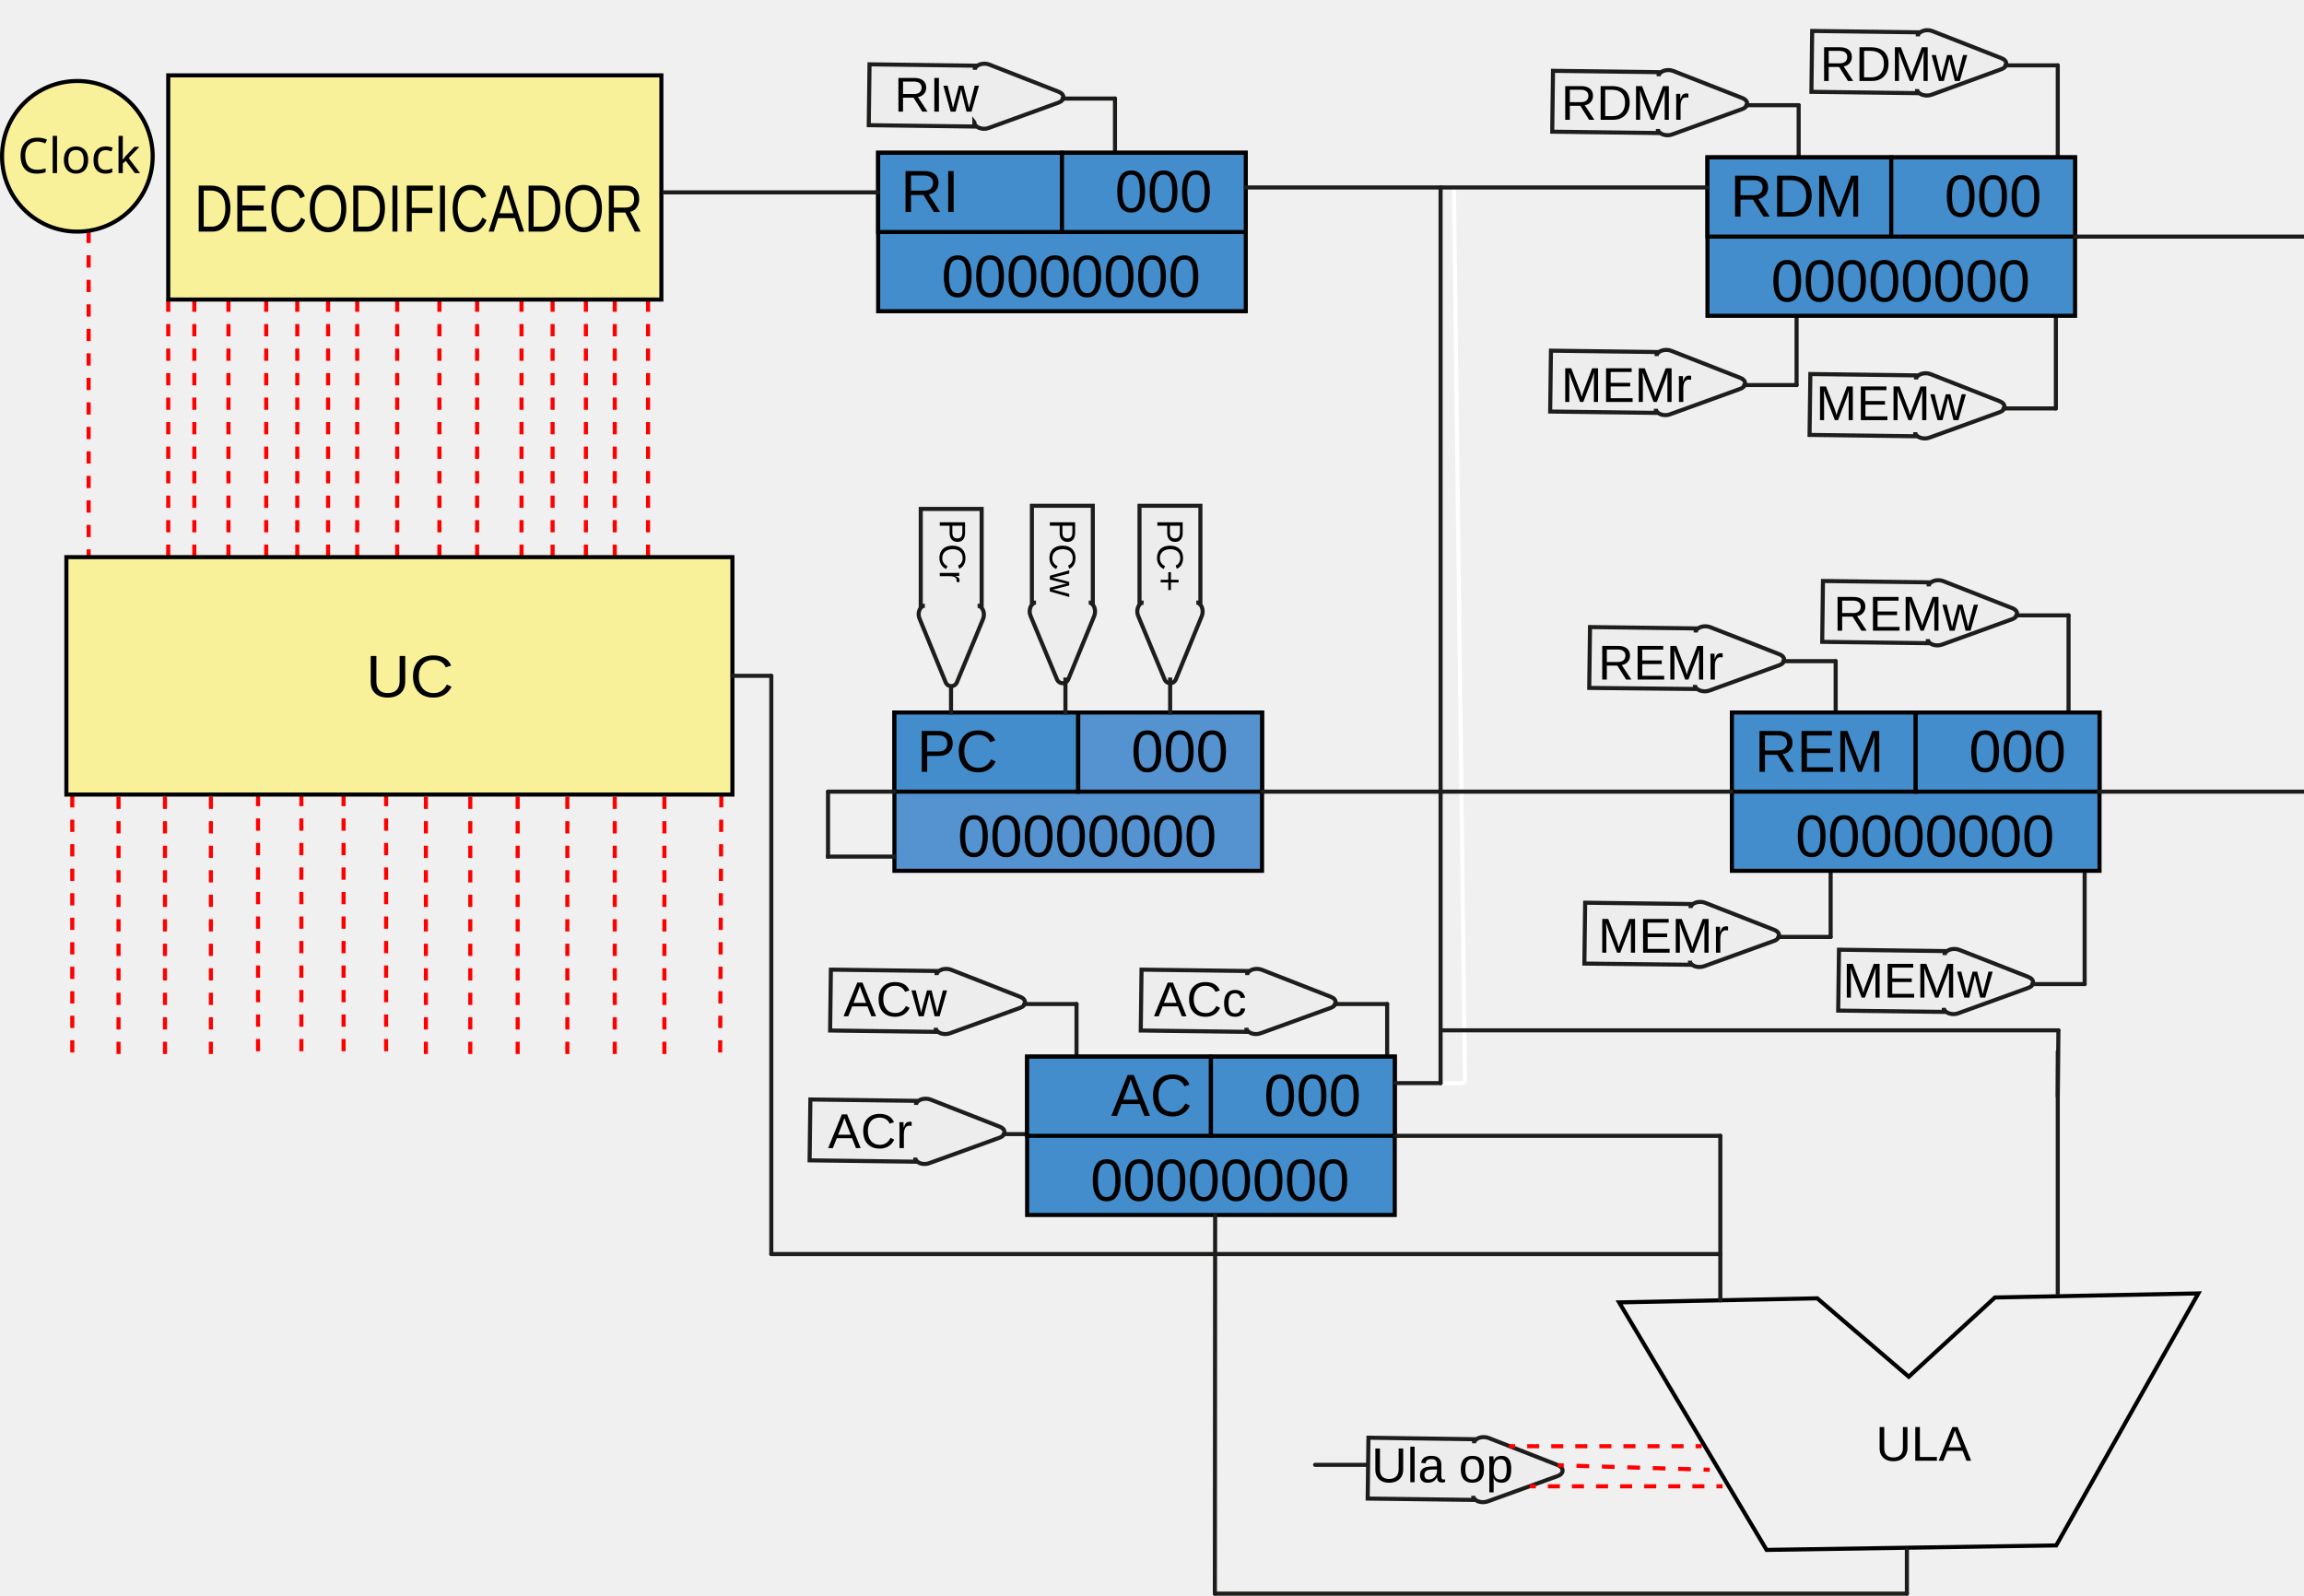
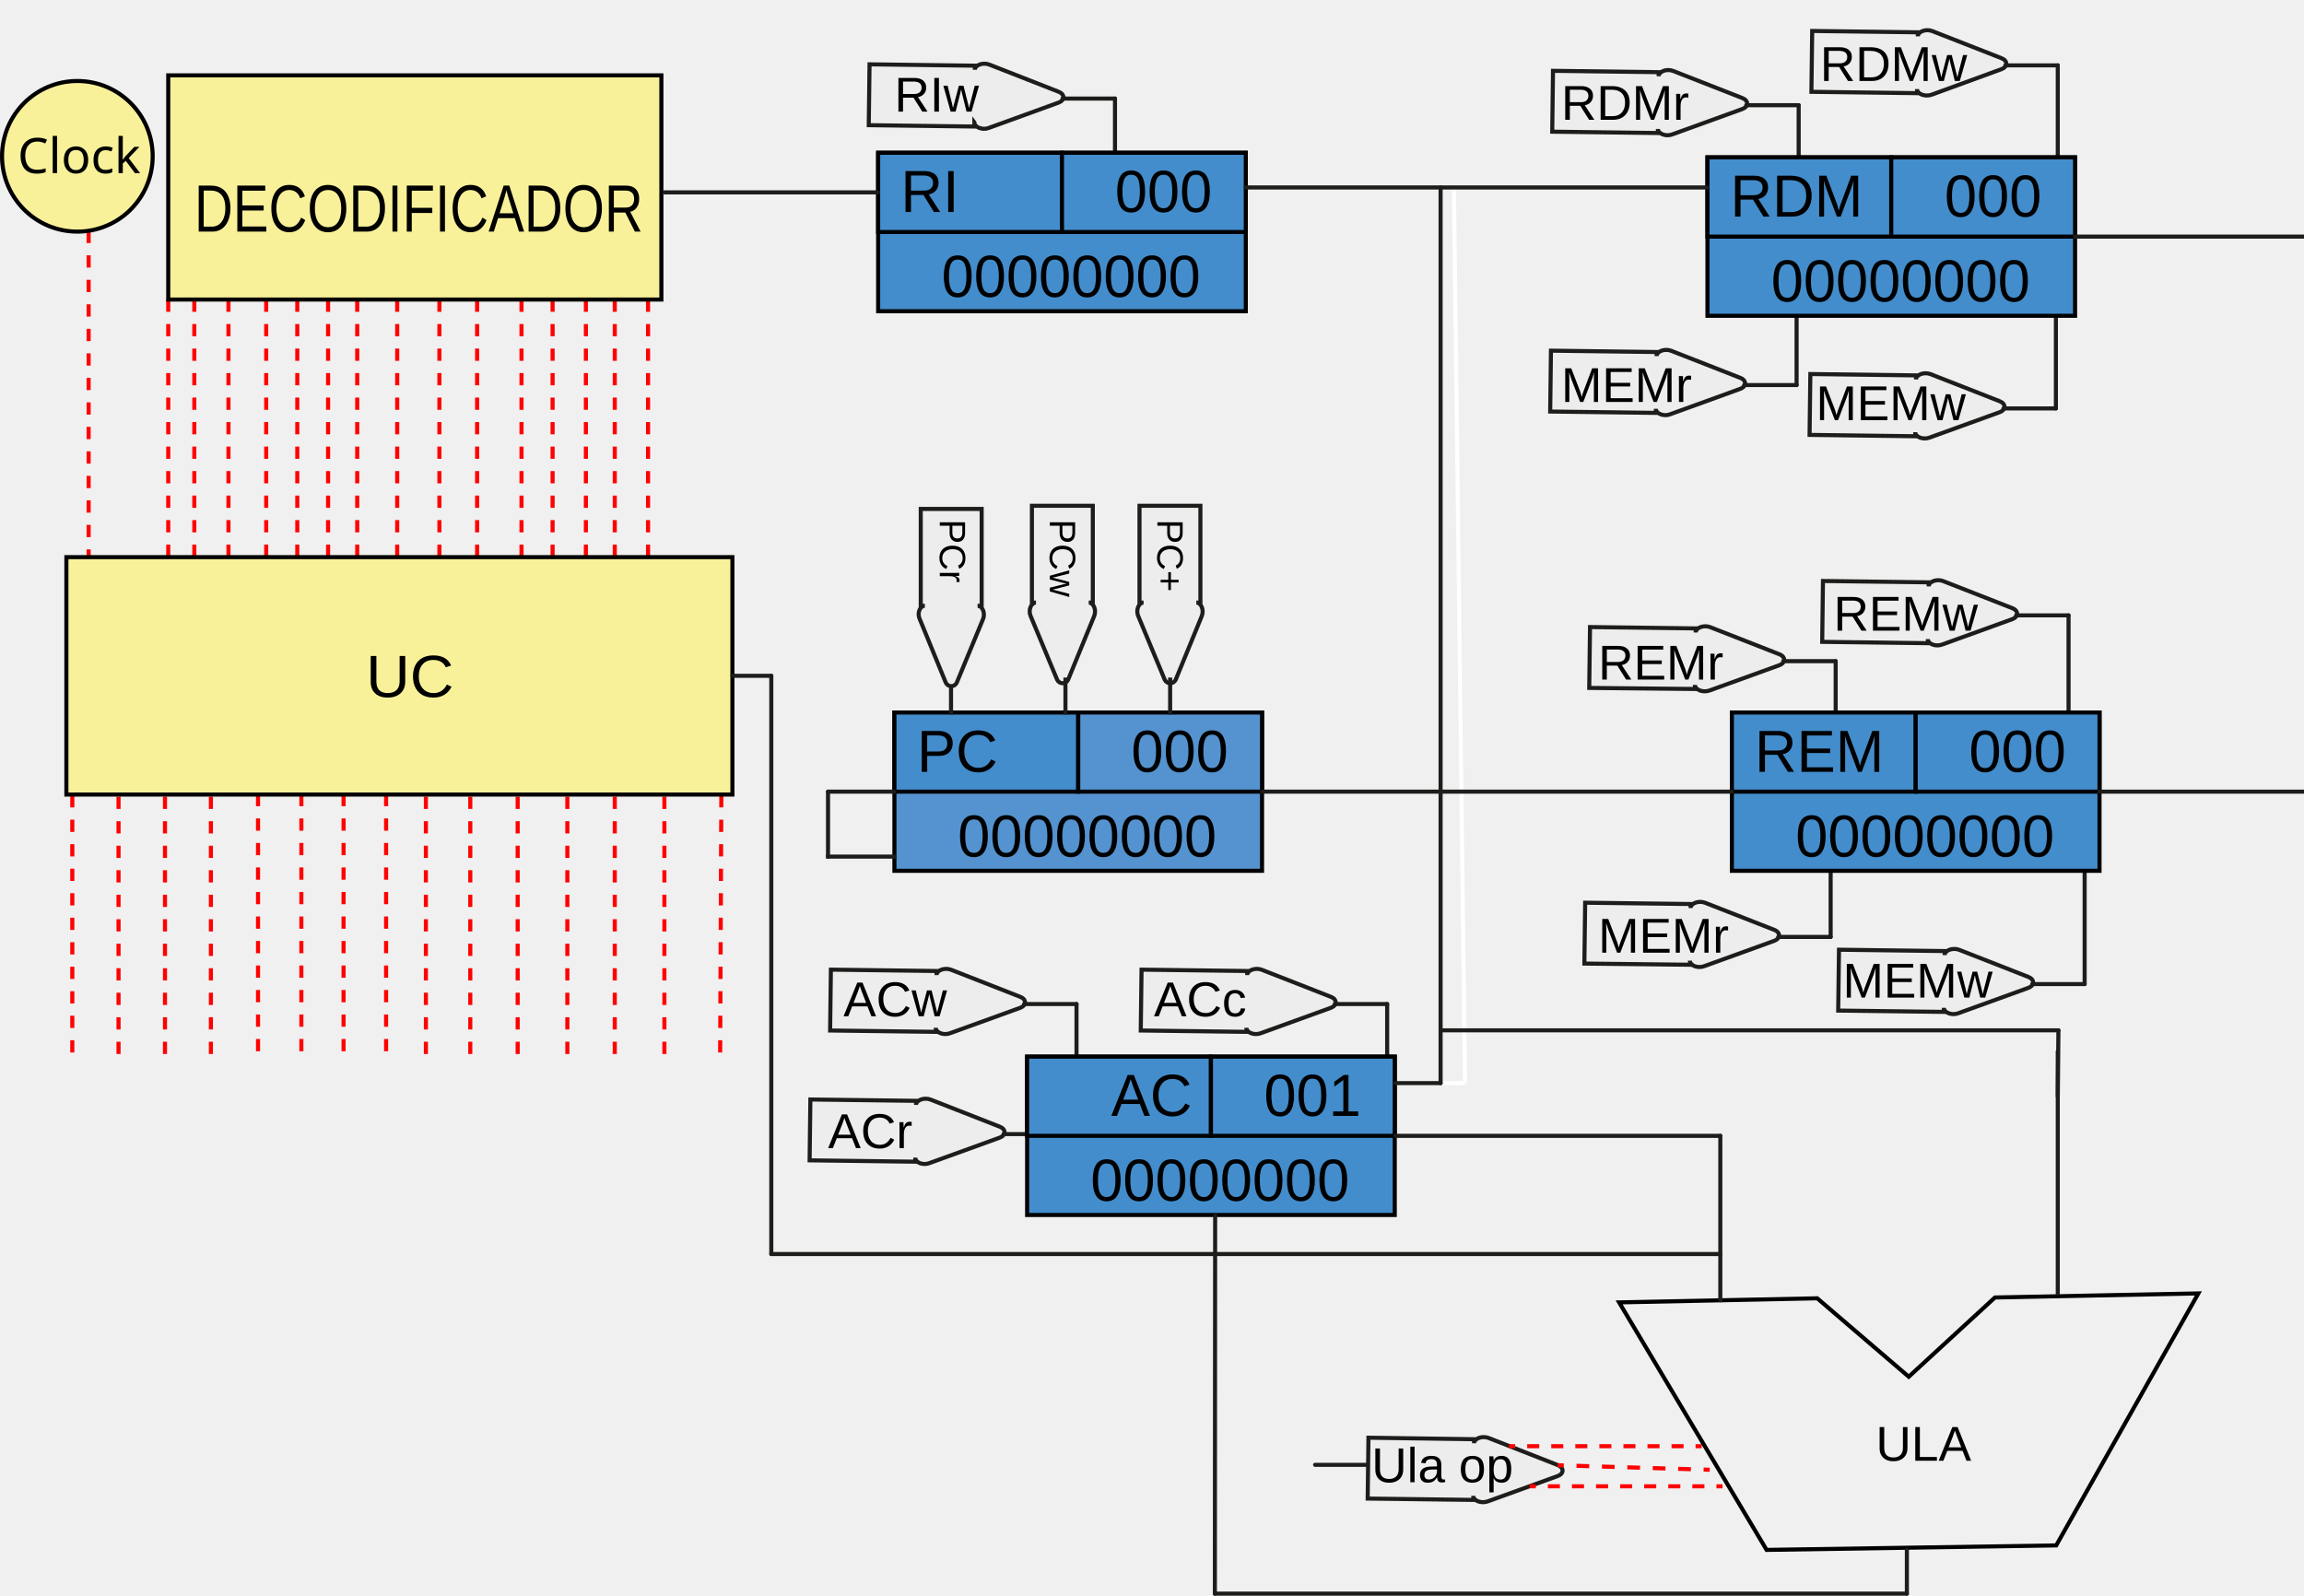
<svg xmlns="http://www.w3.org/2000/svg" id="tags" viewBox="0 0 564.04 390.69">
  <g id="Camada_12" data-name="Camada 12">
    <path d="M231.54,143.89h-1l0-23.71,14.91,0,0,23.71h-1c1.19,0,1.94,1.81,1.34,3.25l-6.44,15.58a1.48,1.48,0,0,1-2.68,0l-6.39-15.6C229.6,145.69,230.35,143.88,231.54,143.89Z" transform="translate(-5.13 4.43)" style="fill: #ededed;stroke: #1d1d1b;stroke-linecap: round;stroke-miterlimit: 10" />
    <path d="M243.07,208.78" transform="translate(-5.13 4.43)" style="fill: none;stroke: #1d1d1b;stroke-linecap: round;stroke-miterlimit: 10" />
    <text transform="translate(233.19 127.15)" style="writing-mode: tb;text-orientation: upright;glyph-orientation-vertical: 0deg;font-size: 9px;font-family: Arial">PCr</text>
  </g>
  <g id="Camada_11" data-name="Camada 11">
    <path d="M420.07,163.26v1L394.19,164l0.19-14.9,25.87,0.33v1c0-1.19,2-1.91,3.57-1.3l16.92,6.63c1.57,0.62,1.55,2.1,0,2.68l-17.09,6.19C422,165.22,420.05,164.45,420.07,163.26Z" transform="translate(-5.13 4.43)" style="fill: #ededed;stroke: #1d1d1b;stroke-linecap: round;stroke-miterlimit: 10" />
    <line x1="436.56" y1="161.88" x2="449.39" y2="161.88" style="fill: none;stroke: #1d1d1b;stroke-linecap: round;stroke-miterlimit: 10" />
    <line x1="449.39" y1="174.77" x2="449.39" y2="161.88" style="fill: none;stroke: #1d1d1b;stroke-linecap: round;stroke-miterlimit: 10" />
    <text transform="translate(391.26 166.39)" style="font-size: 12px;font-family: Arial">REMr</text>
  </g>
  <g id="Camada_10" data-name="Camada 10">
    <path d="M477.09,152.05v1l-25.87-.33,0.19-14.9,25.87,0.33v1c0-1.19,2-1.91,3.57-1.3l16.92,6.63c1.57,0.62,1.55,2.1,0,2.68l-17.09,6.19C479,154,477.07,153.24,477.09,152.05Z" transform="translate(-5.13 4.43)" style="fill: #ededed;stroke: #1d1d1b;stroke-linecap: round;stroke-miterlimit: 10" />
    <line x1="493.58" y1="150.67" x2="506.4" y2="150.67" style="fill: none;stroke: #1d1d1b;stroke-linecap: round;stroke-miterlimit: 10" />
    <line x1="506.4" y1="174.45" x2="506.4" y2="150.67" style="fill: none;stroke: #1d1d1b;stroke-linecap: round;stroke-miterlimit: 10" />
    <text transform="translate(448.87 154.41)" style="font-size: 12px;font-family: Arial">REMw</text>
  </g>
  <g id="Camada_9" data-name="Camada 9">
    <path d="M310.27,247.21v1l-25.87-.33,0.19-14.9,25.87,0.33v1c0-1.19,2-1.91,3.57-1.3l16.92,6.63c1.57,0.62,1.55,2.1,0,2.68l-17.09,6.19C312.22,249.17,310.26,248.4,310.27,247.21Z" transform="translate(-5.13 4.43)" style="fill: #ededed;stroke: #1d1d1b;stroke-linecap: round;stroke-miterlimit: 10" />
    <line x1="326.76" y1="245.83" x2="339.59" y2="245.83" style="fill: none;stroke: #1d1d1b;stroke-linecap: round;stroke-miterlimit: 10" />
    <line x1="339.59" y1="258.71" x2="339.59" y2="245.83" style="fill: none;stroke: #1d1d1b;stroke-linecap: round;stroke-miterlimit: 10" />
    <text transform="translate(282.48 248.83)" style="font-size: 12px;font-family: Arial">ACc</text>
  </g>
  <g id="Camada_17" data-name="Camada 17">
    <path d="M234.22,247.21v1l-25.87-.33,0.19-14.9,25.87,0.33v1c0-1.19,2-1.91,3.57-1.3l16.92,6.63c1.57,0.62,1.55,2.1,0,2.68l-17.09,6.19C236.17,249.17,234.21,248.4,234.22,247.21Z" transform="translate(-5.13 4.43)" style="fill: #ededed;stroke: #1d1d1b;stroke-linecap: round;stroke-miterlimit: 10" />
    <line x1="250.71" y1="245.83" x2="263.54" y2="245.83" style="fill: none;stroke: #1d1d1b;stroke-linecap: round;stroke-miterlimit: 10" />
    <line x1="263.54" y1="258.71" x2="263.54" y2="245.83" style="fill: none;stroke: #1d1d1b;stroke-linecap: round;stroke-miterlimit: 10" />
    <text transform="translate(206.48 248.83)" style="font-size: 12px;font-family: Arial">ACw</text>
  </g>
  <g id="Camada_8" data-name="Camada 8">
    <path d="M229.2,279v1l-25.87-.33,0.19-14.9,25.87,0.33v1c0-1.19,2-1.91,3.57-1.3l16.92,6.63c1.57,0.62,1.55,2.1,0,2.68l-17.09,6.19C231.14,281,229.18,280.24,229.2,279Z" transform="translate(-5.13 4.43)" style="fill: #ededed;stroke: #1d1d1b;stroke-linecap: round;stroke-miterlimit: 10" />
    <line x1="245.68" y1="277.67" x2="258.51" y2="277.67" style="fill: none;stroke: #1d1d1b;stroke-linecap: round;stroke-miterlimit: 10" />
    <line x1="251.45" y1="278.1" x2="258.51" y2="277.67" style="fill: none;stroke: #1d1d1b;stroke-linecap: round;stroke-miterlimit: 10" />
    <text transform="translate(202.71 281.1)" style="font-size: 12px;font-family: Arial">ACr</text>
  </g>
  <g id="Camada_21" data-name="Camada 21">
    <path d="M365.81,361.81v1l-25.86-.33,0.19-14.9L366,347.95v1c0-1.19,2-1.91,3.57-1.3l16.92,6.63c1.57,0.62,1.55,2.1,0,2.68l-17.09,6.19C367.76,363.77,365.79,363,365.81,361.81Z" transform="translate(-5.13 4.43)" style="fill: #ededed;stroke: #1d1d1b;stroke-linecap: round;stroke-miterlimit: 10" />
    <line x1="321.95" y1="358.65" x2="334.78" y2="358.65" style="fill: none;stroke: #1d1d1b;stroke-linecap: round;stroke-miterlimit: 10" />
    <text transform="translate(335.78 362.91)" style="font-size: 12px;font-family: Arial">Ula op</text>
  </g>
  <g id="Camada_7" data-name="Camada 7">
    <path d="M243.64,25.51c0,1.19,2,2,3.54,1.39l17.08-6.2c1.59-.58,1.61-2.06,0-2.68l-16.92-6.63c-1.55-.61-3.52.09-3.57,1.26v-1L218,11.32l-0.19,14.9,25.86,0.33v-1Z" transform="translate(-5.13 4.43)" style="fill: #ededed;stroke: #1d1d1b;stroke-linecap: round;stroke-miterlimit: 10" />
    <line x1="260.13" y1="24.13" x2="272.96" y2="24.13" style="fill: none;stroke: #1d1d1b;stroke-linecap: round;stroke-miterlimit: 10" />
    <line x1="272.96" y1="37.02" x2="272.96" y2="24.13" style="fill: none;stroke: #1d1d1b;stroke-linecap: round;stroke-miterlimit: 10" />
  </g>
  <g id="Camada_6" data-name="Camada 6">
    <path d="M411,27.14v1l-25.87-.33,0.19-14.9,25.87,0.33v1c0-1.19,2-1.91,3.57-1.29l16.92,6.63c1.57,0.62,1.55,2.1,0,2.68l-17.09,6.19C413,29.1,411,28.33,411,27.14Z" transform="translate(-5.13 4.43)" style="fill: #ededed;stroke: #1d1d1b;stroke-linecap: round;stroke-miterlimit: 10" />
    <line x1="427.5" y1="25.76" x2="440.33" y2="25.76" style="fill: none;stroke: #1d1d1b;stroke-linecap: round;stroke-miterlimit: 10" />
    <line x1="440.33" y1="38.67" x2="440.33" y2="25.76" style="fill: none;stroke: #1d1d1b;stroke-linecap: round;stroke-miterlimit: 10" />
    <text transform="translate(382.2 29.33)" style="font-size: 12px;font-family: Arial">RDMr</text>
    <text x="-5.13" y="4.43" />
  </g>
  <g id="Camada_15" data-name="Camada 15">
    <path d="M410.5,95.66v1l-25.87-.33,0.19-14.9,25.87,0.33v1c0-1.19,2-1.91,3.57-1.3l16.92,6.63c1.57,0.62,1.55,2.1,0,2.68L414,97C412.45,97.62,410.49,96.85,410.5,95.66Z" transform="translate(-5.13 4.43)" style="fill: #ededed;stroke: #1d1d1b;stroke-linecap: round;stroke-miterlimit: 10" />
    <line x1="426.99" y1="94.28" x2="439.82" y2="94.28" style="fill: none;stroke: #1d1d1b;stroke-linecap: round;stroke-miterlimit: 10" />
    <line x1="439.82" y1="77.33" x2="439.82" y2="94.28" style="fill: none;stroke: #1d1d1b;stroke-linecap: round;stroke-miterlimit: 10" />
    <text transform="translate(382.2 98.42)" style="font-size: 12px;font-family: Arial">MEMr</text>
  </g>
  <g id="Camada_14" data-name="Camada 14">
    <path d="M474,101.38v1l-25.87-.33,0.19-14.9,25.87,0.33v1c0-1.19,2-1.91,3.57-1.3l16.92,6.63c1.57,0.62,1.55,2.1,0,2.68l-17.09,6.19C475.93,103.33,474,102.57,474,101.38Z" transform="translate(-5.13 4.43)" style="fill: #ededed;stroke: #1d1d1b;stroke-linecap: round;stroke-miterlimit: 10" />
    <line x1="490.47" y1="100" x2="503.3" y2="100" style="fill: none;stroke: #1d1d1b;stroke-linecap: round;stroke-miterlimit: 10" />
    <line x1="503.3" y1="77.33" x2="503.3" y2="100" style="fill: none;stroke: #1d1d1b;stroke-linecap: round;stroke-miterlimit: 10" />
    <text transform="translate(444.57 102.87)" style="font-size: 12px;font-family: Arial">MEMw</text>
  </g>
  <g id="Camada_16" data-name="Camada 16">
    <path d="M481,242.32v1L455.14,243l0.19-14.9,25.87,0.33v1c0-1.19,2-1.91,3.57-1.3l16.92,6.63c1.57,0.62,1.55,2.1,0,2.68l-17.09,6.19C483,244.28,481,243.51,481,242.32Z" transform="translate(-5.13 4.43)" style="fill: #ededed;stroke: #1d1d1b;stroke-linecap: round;stroke-miterlimit: 10" />
    <line x1="497.51" y1="240.94" x2="510.34" y2="240.94" style="fill: none;stroke: #1d1d1b;stroke-linecap: round;stroke-miterlimit: 10" />
    <line x1="510.34" y1="213.21" x2="510.34" y2="240.94" style="fill: none;stroke: #1d1d1b;stroke-linecap: round;stroke-miterlimit: 10" />
    <text transform="translate(451.13 244.25)" style="font-size: 12px;font-family: Arial">MEMw</text>
  </g>
  <g id="Camada_13" data-name="Camada 13">
    <path d="M418.85,230.78v1L393,231.49l0.19-14.9L419,216.91v1c0-1.19,2-1.91,3.57-1.3l16.92,6.63c1.57,0.62,1.55,2.1,0,2.68l-17.09,6.19C420.79,232.74,418.83,232,418.85,230.78Z" transform="translate(-5.13 4.43)" style="fill: #ededed;stroke: #1d1d1b;stroke-linecap: round;stroke-miterlimit: 10" />
    <line x1="435.34" y1="229.4" x2="448.16" y2="229.4" style="fill: none;stroke: #1d1d1b;stroke-linecap: round;stroke-miterlimit: 10" />
    <line x1="448.16" y1="213.21" x2="448.16" y2="229.4" style="fill: none;stroke: #1d1d1b;stroke-linecap: round;stroke-miterlimit: 10" />
    <text transform="translate(391.26 233.25)" style="font-size: 12px;font-family: Arial">MEMr</text>
  </g>
  <g id="Camada_5" data-name="Camada 5">
    <path d="M474.44,17.38v1l-25.86-.33,0.19-14.9,25.86,0.33v1c0-1.19,2-1.91,3.57-1.29l16.92,6.63c1.57,0.61,1.55,2.1,0,2.68L478,18.76C476.39,19.34,474.42,18.57,474.44,17.38Z" transform="translate(-5.13 4.43)" style="fill: #ededed;stroke: #1d1d1b;stroke-linecap: round;stroke-miterlimit: 10" />
    <line x1="503.76" y1="38.67" x2="503.76" y2="16" style="fill: none;stroke: #1d1d1b;stroke-linecap: round;stroke-miterlimit: 10" />
    <line x1="490.93" y1="16" x2="503.76" y2="16" style="fill: none;stroke: #1d1d1b;stroke-linecap: round;stroke-miterlimit: 10" />
    <text transform="translate(445.57 19.82)" style="font-size: 12px;font-family: Arial">RDMw</text>
  </g>
  <g id="Camada_18" data-name="Camada 18">
    <path d="M298,143.11h1l0-23.71-14.91,0,0,23.71h1c-1.19,0-1.93,1.81-1.33,3.25L290.27,162a1.48,1.48,0,0,0,2.68,0l6.39-15.6C299.94,144.91,299.19,143.11,298,143.11Z" transform="translate(-5.13 4.43)" style="fill: #ededed;stroke: #1d1d1b;stroke-linecap: round;stroke-miterlimit: 10" />
    <path d="M294.93,208.78" transform="translate(-5.13 4.43)" style="fill: none;stroke: #1d1d1b;stroke-linecap: round;stroke-miterlimit: 10" />
    <path d="M290.27,162" transform="translate(-5.13 4.43)" style="fill: none;stroke: #1d1d1b;stroke-linecap: round;stroke-miterlimit: 10" />
    <text transform="translate(286.46 127.15)" style="writing-mode: tb;text-orientation: upright;glyph-orientation-vertical: 0deg;font-size: 9px;font-family: Arial">PC+</text>
  </g>
  <g id="Camada_19" data-name="Camada 19">
    <path d="M271.66,143.11h1l0-23.71-14.91,0,0,23.71h1c-1.19,0-1.93,1.81-1.33,3.25L263.93,162a1.48,1.48,0,0,0,2.68,0l6.39-15.6C273.6,144.91,272.85,143.11,271.66,143.11Z" transform="translate(-5.13 4.43)" style="fill: #ededed;stroke: #1d1d1b;stroke-linecap: round;stroke-miterlimit: 10" />
    <path d="M270.45,208.78" transform="translate(-5.13 4.43)" style="fill: none;stroke: #1d1d1b;stroke-linecap: round;stroke-miterlimit: 10" />
    <path d="M266.61,162" transform="translate(-5.13 4.43)" style="fill: none;stroke: #1d1d1b;stroke-linecap: round;stroke-miterlimit: 10" />
    <text x="-5.13" y="4.43" />
    <text transform="translate(218.96 27.33)" style="font-size: 12px;font-family: Arial">RIw</text>
    <text transform="translate(260.13 127.15)" style="writing-mode: tb;text-orientation: upright;glyph-orientation-vertical: 0deg;font-size: 9px;font-family: Arial">PCw</text>
  </g>
  <g id="LC">
    <line x1="21.7" y1="56.51" x2="21.7" y2="136.41" style="fill: none;stroke: red;stroke-miterlimit: 10;stroke-dasharray: 3,3" />
    <line x1="41.19" y1="73.34" x2="41.19" y2="136.41" style="fill: none;stroke: red;stroke-miterlimit: 10;stroke-dasharray: 3,3" />
    <line x1="47.57" y1="73.34" x2="47.57" y2="136.41" style="fill: none;stroke: red;stroke-miterlimit: 10;stroke-dasharray: 3,3" />
    <line x1="55.93" y1="73.34" x2="55.93" y2="136.41" style="fill: none;stroke: red;stroke-miterlimit: 10;stroke-dasharray: 3,3" />
    <line x1="65.17" y1="73.34" x2="65.17" y2="136.41" style="fill: none;stroke: red;stroke-miterlimit: 10;stroke-dasharray: 3,3" />
    <line x1="72.78" y1="73.34" x2="72.78" y2="136.41" style="fill: none;stroke: red;stroke-miterlimit: 10;stroke-dasharray: 3,3" />
    <line x1="80.32" y1="73.34" x2="80.32" y2="136.41" style="fill: none;stroke: red;stroke-miterlimit: 10;stroke-dasharray: 3,3" />
    <line x1="87.45" y1="73.34" x2="87.45" y2="136.41" style="fill: none;stroke: red;stroke-miterlimit: 10;stroke-dasharray: 3,3" />
    <line x1="97.24" y1="73.34" x2="97.24" y2="136.41" style="fill: none;stroke: red;stroke-miterlimit: 10;stroke-dasharray: 3,3" />
    <line x1="107.57" y1="73.34" x2="107.57" y2="136.41" style="fill: none;stroke: red;stroke-miterlimit: 10;stroke-dasharray: 3,3" />
    <line x1="116.8" y1="73.34" x2="116.8" y2="136.41" style="fill: none;stroke: red;stroke-miterlimit: 10;stroke-dasharray: 3,3" />
    <line x1="127.67" y1="73.34" x2="127.67" y2="136.41" style="fill: none;stroke: red;stroke-miterlimit: 10;stroke-dasharray: 3,3" />
    <line x1="135.28" y1="73.34" x2="135.28" y2="136.41" style="fill: none;stroke: red;stroke-miterlimit: 10;stroke-dasharray: 3,3" />
    <line x1="143.43" y1="73.34" x2="143.43" y2="136.41" style="fill: none;stroke: red;stroke-miterlimit: 10;stroke-dasharray: 3,3" />
    <line x1="150.5" y1="73.34" x2="150.5" y2="136.41" style="fill: none;stroke: red;stroke-miterlimit: 10;stroke-dasharray: 3,3" />
    <line x1="158.65" y1="73.34" x2="158.65" y2="136.41" style="fill: none;stroke: red;stroke-miterlimit: 10;stroke-dasharray: 3,3" />
    <line x1="17.7" y1="194.69" x2="17.7" y2="257.76" style="fill: none;stroke: red;stroke-miterlimit: 10;stroke-dasharray: 3,3" />
    <line x1="29.02" y1="195.06" x2="29.02" y2="258.13" style="fill: none;stroke: red;stroke-miterlimit: 10;stroke-dasharray: 3,3" />
    <line x1="40.39" y1="195.06" x2="40.39" y2="258.13" style="fill: none;stroke: red;stroke-miterlimit: 10;stroke-dasharray: 3,3" />
    <line x1="51.63" y1="195.06" x2="51.63" y2="258.13" style="fill: none;stroke: red;stroke-miterlimit: 10;stroke-dasharray: 3,3" />
    <line x1="150.5" y1="195.06" x2="150.5" y2="258.13" style="fill: none;stroke: red;stroke-miterlimit: 10;stroke-dasharray: 3,3" />
    <line x1="63.17" y1="194.39" x2="63.17" y2="257.45" style="fill: none;stroke: red;stroke-miterlimit: 10;stroke-dasharray: 3,3" />
    <line x1="73.78" y1="194.39" x2="73.78" y2="257.45" style="fill: none;stroke: red;stroke-miterlimit: 10;stroke-dasharray: 3,3" />
    <line x1="84.11" y1="194.39" x2="84.11" y2="257.45" style="fill: none;stroke: red;stroke-miterlimit: 10;stroke-dasharray: 3,3" />
    <line x1="94.52" y1="194.39" x2="94.52" y2="257.45" style="fill: none;stroke: red;stroke-miterlimit: 10;stroke-dasharray: 3,3" />
    <line x1="104.26" y1="195.06" x2="104.26" y2="258.13" style="fill: none;stroke: red;stroke-miterlimit: 10;stroke-dasharray: 3,3" />
    <line x1="115.13" y1="195.06" x2="115.13" y2="258.13" style="fill: none;stroke: red;stroke-miterlimit: 10;stroke-dasharray: 3,3" />
    <line x1="126.73" y1="195.06" x2="126.73" y2="258.13" style="fill: none;stroke: red;stroke-miterlimit: 10;stroke-dasharray: 3,3" />
    <line x1="138.89" y1="195.06" x2="138.89" y2="258.13" style="fill: none;stroke: red;stroke-miterlimit: 10;stroke-dasharray: 3,3" />
    <line x1="162.65" y1="195.06" x2="162.65" y2="258.13" style="fill: none;stroke: red;stroke-miterlimit: 10;stroke-dasharray: 3,3" />
    <line x1="176.59" y1="194.69" x2="176.3" y2="257.71" style="fill: none;stroke: red;stroke-miterlimit: 10;stroke-dasharray: 3,3" />
    <line x1="341.59" y1="265.19" x2="352.67" y2="265.19" style="fill: none" />
    <line x1="355.93" y1="45.9" x2="358.65" y2="265.19" style="fill: none;stroke: #fff;stroke-miterlimit: 10" />
    <line x1="341.59" y1="265.19" x2="358.65" y2="265.19" style="fill: none;stroke: #fff;stroke-miterlimit: 10" />
    <g id="Camada_22" data-name="Camada 22">
      <g>
        <line x1="369.42" y1="354.09" x2="370.92" y2="354.09" style="fill: none;stroke: red;stroke-miterlimit: 10" />
        <line x1="373.87" y1="354.09" x2="413.62" y2="354.09" style="fill: none;stroke: red;stroke-miterlimit: 10;stroke-dasharray: 2.945,2.945" />
        <line x1="415.09" y1="354.09" x2="416.59" y2="354.09" style="fill: none;stroke: red;stroke-miterlimit: 10" />
      </g>
      <g>
        <line x1="374.48" y1="363.91" x2="375.98" y2="363.91" style="fill: none;stroke: red;stroke-miterlimit: 10" />
        <line x1="378.93" y1="363.91" x2="418.72" y2="363.91" style="fill: none;stroke: red;stroke-miterlimit: 10;stroke-dasharray: 2.948,2.948" />
        <line x1="420.2" y1="363.91" x2="421.7" y2="363.91" style="fill: none;stroke: red;stroke-miterlimit: 10" />
      </g>
      <g>
        <line x1="381.33" y1="358.75" x2="382.83" y2="358.8" style="fill: none;stroke: red;stroke-miterlimit: 10" />
        <line x1="385.94" y1="358.89" x2="415.5" y2="359.77" style="fill: none;stroke: red;stroke-miterlimit: 10;stroke-dasharray: 3.113,3.113" />
        <line x1="417.06" y1="359.81" x2="418.56" y2="359.86" style="fill: none;stroke: red;stroke-miterlimit: 10" />
      </g>
    </g>
  </g>
  <g id="Clock">
    <circle cx="18.94" cy="38.27" r="18.44" style="fill: #f9f19a;stroke: #000;stroke-miterlimit: 10" />
    <text transform="translate(4.3 42.39)" style="font-size: 12px;font-family: Myriad Pro">Clock</text>
  </g>
  <g id="REM">
    <rect x="423.98" y="174.45" width="90" height="38.76" style="fill: #438dcc;stroke: #000;stroke-miterlimit: 10" />
    <rect x="423.98" y="174.45" width="45" height="19.38" style="fill: #438dcc;stroke: #000;stroke-miterlimit: 10" />
    <rect x="468.98" y="174.45" width="45" height="19.38" style="fill: #438dcc;stroke: #000;stroke-miterlimit: 10" />
    <text transform="translate(429.58 188.97) scale(0.98 1)" style="isolation: isolate;font-size: 14.534px;font-family: Arial">REM</text>
-     <text transform="translate(482.02 188.97) scale(0.98 1)" style="isolation: isolate;font-size: 14.534px;font-family: Arial">000</text>
-     <text transform="translate(439.56 209.73) scale(0.98 1)" style="isolation: isolate;font-size: 14.534px;font-family: Arial">00000000</text>
+     <text id="rem_dec" transform="translate(482.02 188.97) scale(0.98 1)" style="isolation: isolate;font-size: 14.534px;font-family: Arial">000</text>
+     <text id="rem_bin" transform="translate(439.56 209.73) scale(0.98 1)" style="isolation: isolate;font-size: 14.534px;font-family: Arial">
+       <tspan>00000000</tspan>
+     </text>
  </g>
  <g id="RDM">
    <rect x="418" y="38.53" width="90" height="38.79" style="fill: #438dcc;stroke: #000;stroke-miterlimit: 10" />
    <rect x="418" y="38.53" width="45" height="19.4" style="fill: #438dcc;stroke: #000;stroke-miterlimit: 10" />
    <rect x="463" y="38.53" width="45" height="19.4" style="fill: #438dcc;stroke: #000;stroke-miterlimit: 10" />
    <text transform="translate(423.6 53.03) scale(0.98 1)" style="isolation: isolate;font-size: 14.547px;font-family: Arial">RDM</text>
-     <text transform="translate(476.04 53.03) scale(0.98 1)" style="isolation: isolate;font-size: 14.547px;font-family: Arial">000</text>
-     <text transform="translate(433.58 73.81) scale(0.98 1)" style="isolation: isolate;font-size: 14.547px;font-family: Arial">00000000</text>
+     <text id="rdm_dec" transform="translate(476.04 53.03) scale(0.98 1)" style="isolation: isolate;font-size: 14.547px;font-family: Arial">
+       <tspan>000</tspan>
+     </text>
+     <text id="rdm_bin" transform="translate(433.58 73.81) scale(0.98 1)" style="isolation: isolate;font-size: 14.547px;font-family: Arial">
+       <tspan>00000000</tspan>
+     </text>
  </g>
  <g id="RI">
    <rect x="214.98" y="37.41" width="90" height="38.79" style="fill: #438dcc;stroke: #000;stroke-miterlimit: 10" />
    <rect x="214.98" y="37.41" width="45" height="19.4" style="fill: #438dcc;stroke: #000;stroke-miterlimit: 10" />
    <rect x="259.98" y="37.41" width="45" height="19.4" style="fill: #438dcc;stroke: #000;stroke-miterlimit: 10" />
    <text transform="translate(220.52 51.9) scale(0.98 1)" style="isolation: isolate;font-size: 14.547px;font-family: Arial;white-space: pre">    RI</text>
-     <text transform="translate(272.96 51.9) scale(0.98 1)" style="isolation: isolate;font-size: 14.547px;font-family: Arial">000</text>
-     <text transform="translate(230.5 72.68) scale(0.98 1)" style="isolation: isolate;font-size: 14.547px;font-family: Arial">00000000</text>
+     <text id="ri_dec" transform="translate(272.96 51.9) scale(0.98 1)" style="isolation: isolate;font-size: 14.547px;font-family: Arial">
+       <tspan>000</tspan>
+     </text>
+     <text id="ri_bin" transform="translate(230.5 72.68) scale(0.98 1)" style="isolation: isolate;font-size: 14.547px;font-family: Arial">
+       <tspan>00000000</tspan>
+     </text>
  </g>
  <g id="PC">
    <rect x="218.96" y="174.45" width="90" height="38.76" style="fill: #5493cf;stroke: #000;stroke-miterlimit: 10" />
    <rect x="218.96" y="174.45" width="45" height="19.38" style="fill: #438dcc;stroke: #000;stroke-miterlimit: 10" />
    <rect x="263.96" y="174.45" width="45" height="19.38" style="fill: #5493cf;stroke: #000;stroke-miterlimit: 10" />
    <text transform="translate(224.49 188.97) scale(0.98 1)" style="isolation: isolate;font-size: 14.534px;font-family: Arial;white-space: pre">    PC</text>
-     <text transform="translate(276.93 188.97) scale(0.98 1)" style="isolation: isolate;font-size: 14.534px;font-family: Arial">000</text>
-     <text transform="translate(234.47 209.73) scale(0.98 1)" style="isolation: isolate;font-size: 14.534px;font-family: Arial">00000000</text>
+     <text id="pc_dec" transform="translate(276.93 188.97) scale(0.98 1)" style="isolation: isolate;font-size: 14.534px;font-family: Arial">
+       <tspan>000</tspan>
+     </text>
+     <text id="pc_bin" transform="translate(234.47 209.73) scale(0.98 1)" style="isolation: isolate;font-size: 14.534px;font-family: Arial">
+       <tspan>00000000</tspan>
+     </text>
  </g>
  <g id="AC">
    <rect x="251.45" y="258.71" width="90" height="38.77" style="fill: #438dcc;stroke: #000;stroke-miterlimit: 10" />
    <rect x="251.45" y="258.71" width="45" height="19.39" style="fill: #438dcc;stroke: #000;stroke-miterlimit: 10" />
    <rect x="296.45" y="258.71" width="45" height="19.39" style="fill: #438dcc;stroke: #000;stroke-miterlimit: 10" />
    <text transform="translate(256.98 273.22) scale(0.98 1)" style="isolation: isolate;font-size: 14.54px;font-family: Arial">
      <tspan style="white-space: pre">   </tspan>
      <tspan x="12.12" y="0"> </tspan>
      <tspan x="15.36" y="0">AC</tspan>
    </text>
-     <text transform="translate(309.43 273.22) scale(0.98 1)" style="isolation: isolate;font-size: 14.54px;font-family: Arial">000</text>
-     <text transform="translate(266.97 293.99) scale(0.98 1)" style="isolation: isolate;font-size: 14.54px;font-family: Arial">00000000</text>
+     <text id="ac_dec" transform="translate(309.43 273.22) scale(0.98 1)" style="isolation: isolate;font-size: 14.54px;font-family: Arial">
+       <tspan>001</tspan>
+     </text>
+     <text id="ac_bin" transform="translate(266.97 293.99) scale(0.98 1)" style="isolation: isolate;font-size: 14.54px;font-family: Arial">
+       <tspan>00000000</tspan>
+     </text>
  </g>
  <g id="DECODIFICADOR">
    <rect x="41.19" y="18.45" width="120.72" height="54.89" style="fill: #f9f19a;stroke: #000;stroke-miterlimit: 10" />
    <text transform="translate(47.57 56.71) scale(0.8 1)" style="isolation: isolate;font-size: 16.37px;font-family: Arial">DECODIFICADOR</text>
  </g>
  <g id="UC">
    <rect x="16.25" y="136.41" width="163.05" height="58.13" style="fill: #f9f19a;stroke: #000;stroke-miterlimit: 10" />
    <text transform="translate(89.61 170.66) scale(1.02 1)" style="isolation: isolate;font-size: 14.589px;font-family: Arial">UC</text>
  </g>
  <g id="ULA">
    <polygon points="503.38 378.38 432.48 379.48 396.38 318.88 444.88 317.88 467.28 337.08 488.38 317.68 538.18 316.68 503.38 378.38" style="fill: none;stroke: #000;stroke-linecap: round;stroke-miterlimit: 10" />
    <text transform="translate(459.23 357.65)" style="isolation: isolate;font-size: 12px;font-family: Arial">UL<tspan x="15.34" y="0">A</tspan>
    </text>
  </g>
  <line x1="162.65" y1="47.1" x2="214.98" y2="47.1" style="fill: none;stroke: #1d1d1b;stroke-linecap: round;stroke-miterlimit: 10" />
  <line x1="304.98" y1="45.9" x2="418" y2="45.9" style="fill: none;stroke: #1d1d1b;stroke-linecap: round;stroke-miterlimit: 10" />
  <line x1="421.15" y1="318.37" x2="421.15" y2="278.1" style="fill: none;stroke: #1d1d1b;stroke-linecap: round;stroke-miterlimit: 10" />
  <line x1="341.59" y1="278.1" x2="421.15" y2="278.1" style="fill: none;stroke: #1d1d1b;stroke-linecap: round;stroke-miterlimit: 10" />
  <line x1="352.67" y1="45.9" x2="352.67" y2="265.19" style="fill: none;stroke: #1d1d1b;stroke-linecap: round;stroke-miterlimit: 10" />
  <line x1="341.59" y1="265.19" x2="352.67" y2="265.19" style="fill: none;stroke: #1d1d1b;stroke-linecap: round;stroke-miterlimit: 10" />
  <line x1="466.82" y1="379.48" x2="466.82" y2="390.19" style="fill: none;stroke: #1d1d1b;stroke-linecap: round;stroke-miterlimit: 10" />
  <line x1="297.48" y1="297.49" x2="297.41" y2="390.19" style="fill: none;stroke: #1d1d1b;stroke-linecap: round;stroke-miterlimit: 10" />
  <line x1="466.82" y1="390.19" x2="297.41" y2="390.19" style="fill: none;stroke: #1d1d1b;stroke-linecap: round;stroke-miterlimit: 10" />
  <line x1="179.3" y1="165.47" x2="188.82" y2="165.47" style="fill: none;stroke: #1d1d1b;stroke-linecap: round;stroke-miterlimit: 10" />
  <line x1="421.15" y1="307.04" x2="188.82" y2="307.04" style="fill: none;stroke: #1d1d1b;stroke-linecap: round;stroke-miterlimit: 10" />
  <line x1="188.82" y1="165.47" x2="188.82" y2="307.04" style="fill: none;stroke: #1d1d1b;stroke-linecap: round;stroke-miterlimit: 10" />
  <line x1="503.76" y1="316.68" x2="503.76" y2="257.45" style="fill: none;stroke: #1d1d1b;stroke-linecap: round;stroke-miterlimit: 10" />
  <line x1="352.67" y1="252.27" x2="503.92" y2="252.27" style="fill: none;stroke: #1d1d1b;stroke-linecap: round;stroke-miterlimit: 10" />
  <line x1="503.92" y1="252.27" x2="503.76" y2="268.41" style="fill: none;stroke: #1d1d1b;stroke-linecap: round;stroke-miterlimit: 10" />
  <line x1="308.96" y1="193.83" x2="352.67" y2="193.83" style="fill: none;stroke: #1d1d1b;stroke-linecap: round;stroke-miterlimit: 10" />
  <line x1="423.98" y1="193.83" x2="352.67" y2="193.83" style="fill: none;stroke: #1d1d1b;stroke-linecap: round;stroke-miterlimit: 10" />
  <line x1="218.96" y1="193.83" x2="202.71" y2="193.83" style="fill: none;stroke: #1d1d1b;stroke-linecap: round;stroke-miterlimit: 10" />
  <line x1="218.96" y1="209.73" x2="202.71" y2="209.73" style="fill: none;stroke: #1d1d1b;stroke-linecap: square;stroke-miterlimit: 10" />
  <line x1="202.71" y1="193.83" x2="202.71" y2="209.73" style="fill: none;stroke: #1d1d1b;stroke-linecap: round;stroke-miterlimit: 10" />
  <line x1="508" y1="57.93" x2="563.54" y2="57.93" style="fill: none;stroke: #1d1d1b;stroke-linecap: square;stroke-miterlimit: 10" />
  <line x1="513.98" y1="193.83" x2="563.54" y2="193.83" style="fill: none;stroke: #1d1d1b;stroke-linecap: square;stroke-miterlimit: 10" />
  <line x1="232.82" y1="174.45" x2="232.82" y2="168.33" style="fill: none;stroke: #1d1d1b;stroke-linecap: square;stroke-miterlimit: 10" />
  <line x1="260.83" y1="174.45" x2="260.83" y2="166.39" style="fill: none;stroke: #1d1d1b;stroke-linecap: square;stroke-miterlimit: 10" />
  <line x1="286.46" y1="174.45" x2="286.46" y2="166.39" style="fill: none;stroke: #1d1d1b;stroke-linecap: square;stroke-miterlimit: 10" />
</svg>
